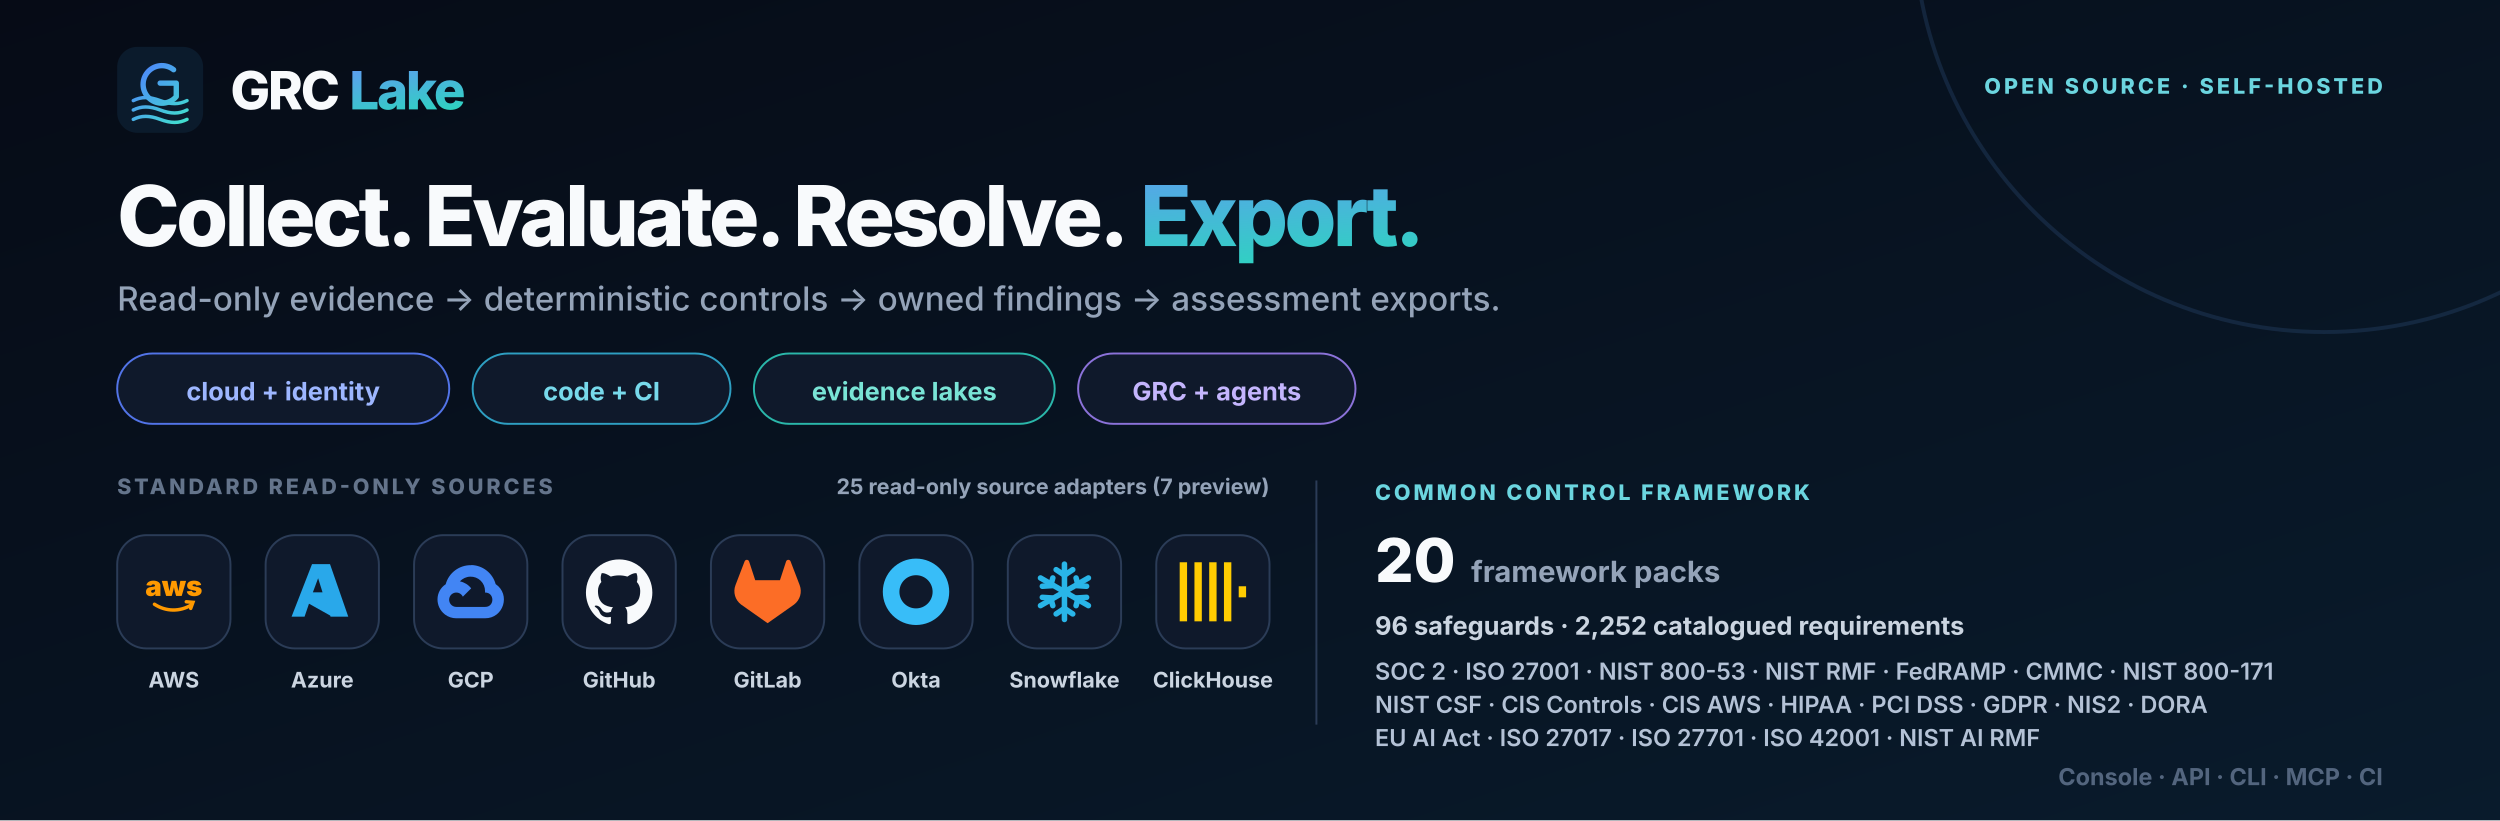
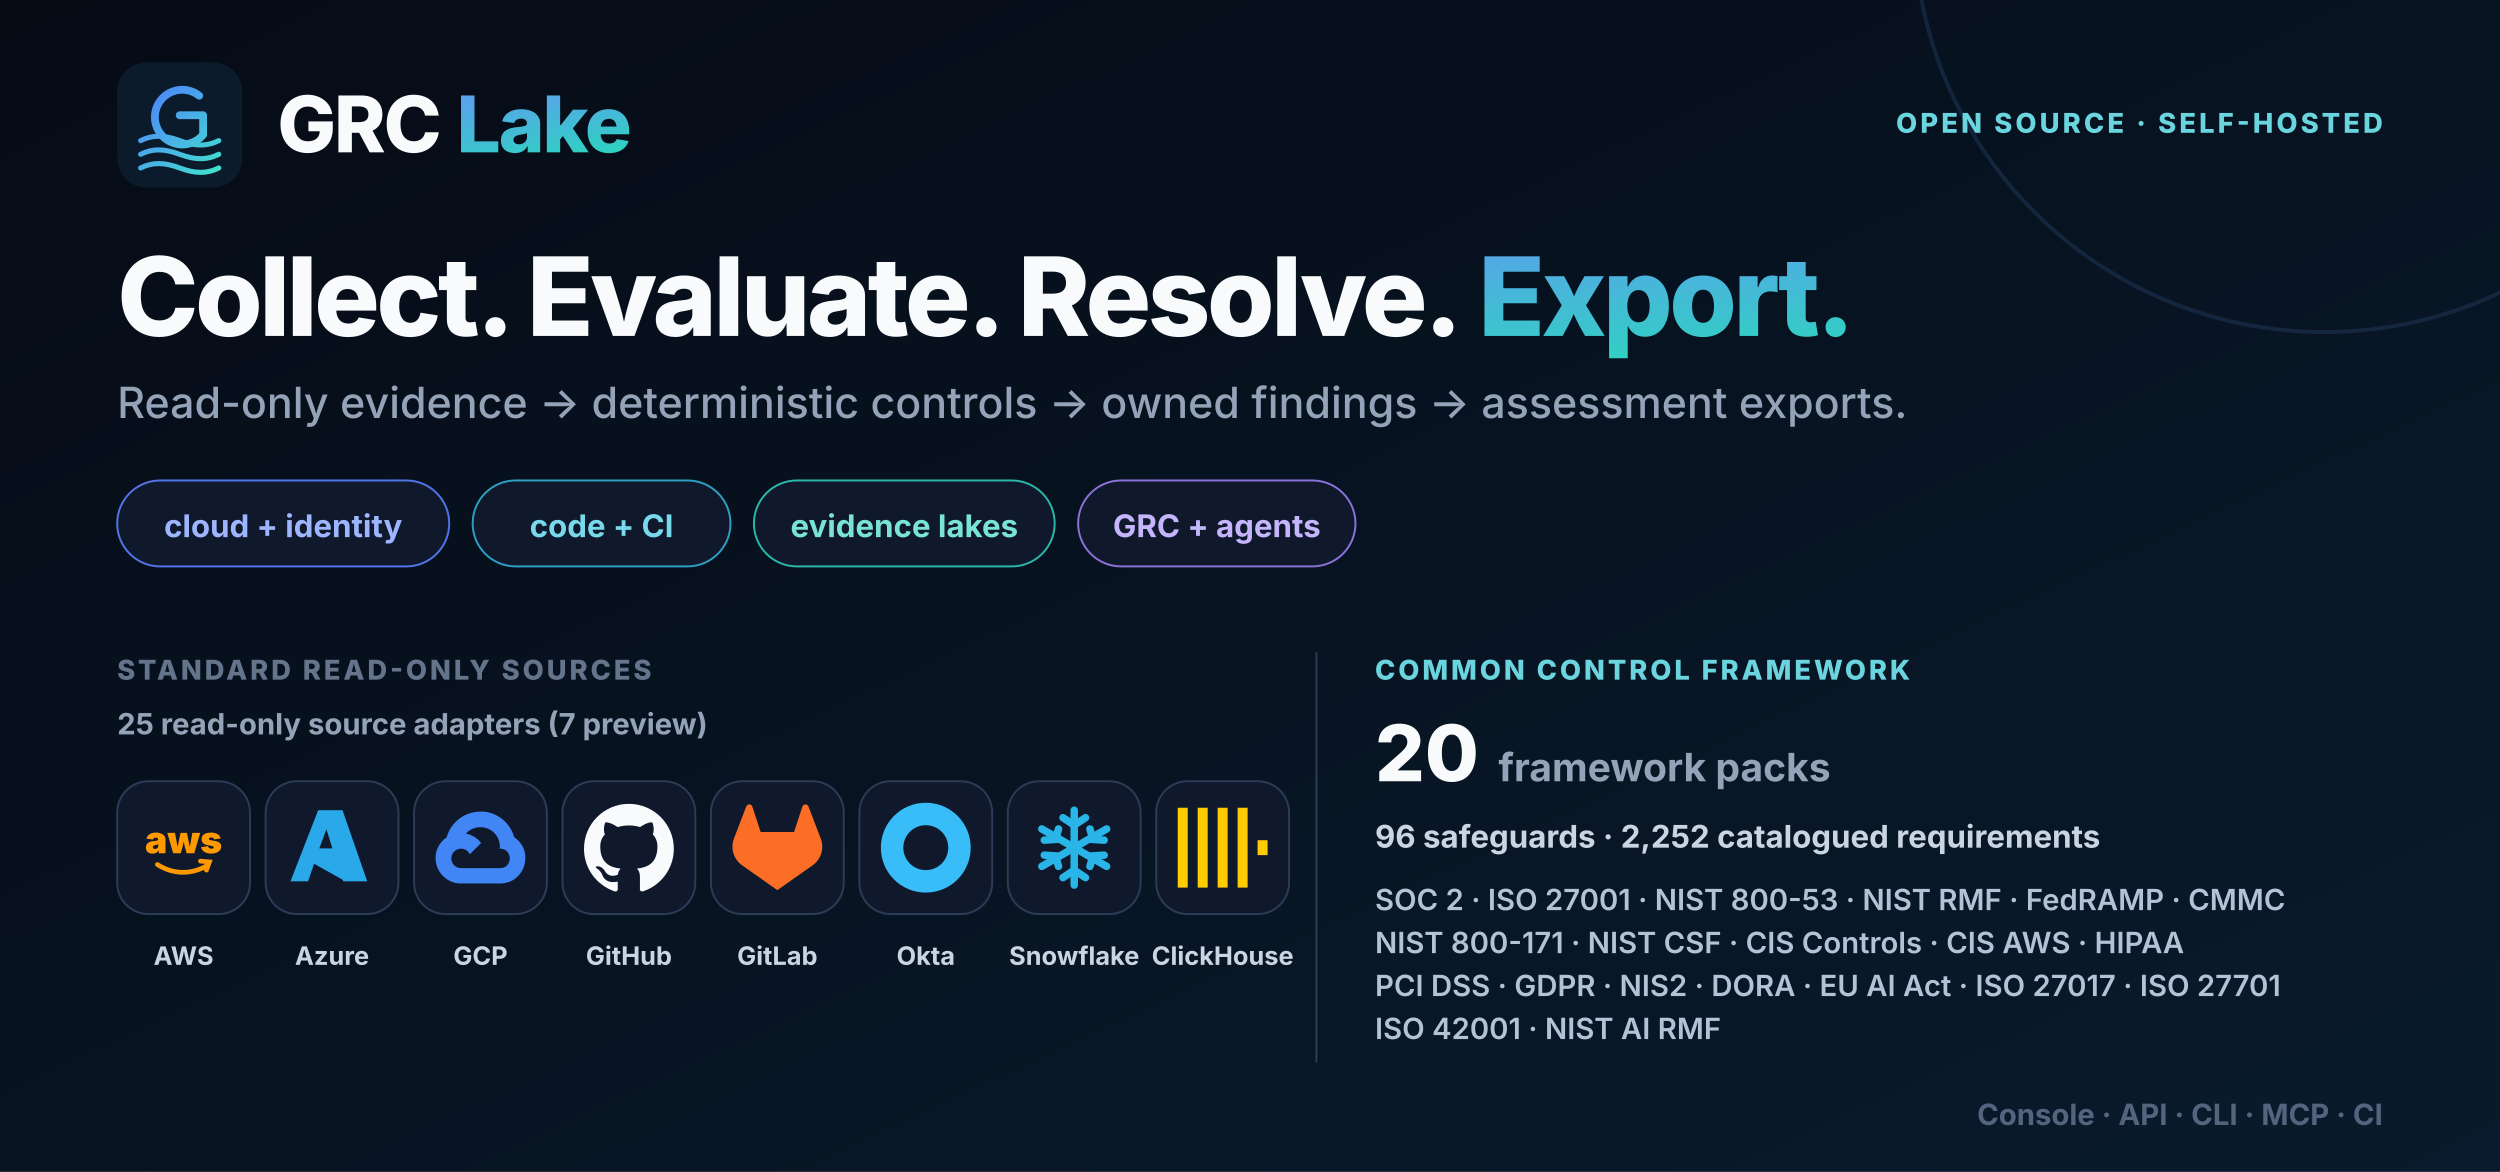
- <svg xmlns="http://www.w3.org/2000/svg" width="1280" height="420" viewBox="0 0 1280 420" role="img" aria-labelledby="title desc">
+ <svg xmlns="http://www.w3.org/2000/svg" width="1280" height="600" viewBox="0 0 1280 600" role="img" aria-labelledby="title desc">
  <defs>
    <linearGradient id="bg" x1="0" y1="0" x2="1" y2="1">
      <stop stop-color="#060b16" />
      <stop offset="1" stop-color="#091b2c" />
    </linearGradient>
    <linearGradient id="brand" x1="0" y1="0" x2="1" y2="1">
      <stop stop-color="#6d8cff" />
      <stop offset="1" stop-color="#2dd4bf" />
    </linearGradient>
    <symbol id="mark" viewBox="0 0 64 64">
      <defs>
        <linearGradient id="accent" gradientUnits="userSpaceOnUse" x1="12" y1="12" x2="52" y2="54">
          <stop stop-color="#4f7cff" />
          <stop offset="1" stop-color="#42dfcf" />
        </linearGradient>
      </defs>
      <rect width="64" height="64" rx="15" fill="#0b1b2c" />
      <g fill="none" stroke="url(#accent)" stroke-linecap="round" stroke-linejoin="round">
        <path d="M42 17a14 14 0 1 0 2 20V27H32" stroke-width="4" />
        <path d="M12 40c6-3 12-3 20 0s14 3 20 0M12 47c6-3 12-3 20 0s14 3 20 0M12 54c6-3 12-3 20 0s14 3 20 0" stroke-width="2.6" />
      </g>
    </symbol>
    <symbol id="aws" viewBox="0 0 24 24">
      <text x="12" y="13.5" text-anchor="middle" font-size="10" font-weight="850" fill="currentColor">aws</text>
      <path d="M5 16.5c4.1 2.7 9.2 2.8 13.4.2M16.5 15.6l2.4.2-.8 2.2" fill="none" stroke="currentColor" stroke-width="1.25" stroke-linecap="round" />
    </symbol>
    <symbol id="azure" viewBox="0 0 24 24">
      <path d="M8.3 2h6.5l6.6 19H15l-1.6-4.7H7.2L5.6 21H.9L8.3 2Zm.3 10.2h3.5l-1.6-5.1-1.9 5.1Zm3.8 2 3.2 6.8-8.4-4.7h6.1l-.9-2.1Z" fill="currentColor" />
    </symbol>
    <symbol id="gcp" viewBox="0 0 24 24">
      <path d="M12.19 2.38a9.344 9.344 0 0 0-9.234 6.893c-3.875 2.551-3.922 8.11-.247 10.941a6.717 6.717 0 0 0 4.077 1.356h10.394c6.687.053 9.376-8.605 3.835-12.35a9.365 9.365 0 0 0-8.825-6.893Zm-.358 4.146a5.186 5.186 0 0 1 5.348 5.228v.518c3.53-.07 3.53 5.262 0 5.193H6.785a2.597 2.597 0 1 1 2.371-3.698l3.013-3.012A6.747 6.747 0 0 0 8.11 8.24a5.186 5.186 0 0 1 3.722-1.714Z" fill="currentColor" />
    </symbol>
    <symbol id="github" viewBox="0 0 24 24">
      <path d="M12 .297c-6.63 0-12 5.373-12 12 0 5.303 3.438 9.8 8.205 11.385.6.113.82-.258.82-.577l-.015-2.04c-3.338.724-4.042-1.61-4.042-1.61-.546-1.385-1.335-1.755-1.335-1.755-1.087-.744.084-.729.084-.729 1.205.084 1.838 1.236 1.838 1.236 1.07 1.835 2.809 1.305 3.495.998.108-.776.417-1.305.76-1.605-2.665-.3-5.466-1.332-5.466-5.93 0-1.31.465-2.38 1.235-3.22-.135-.303-.54-1.523.105-3.176 0 0 1.005-.322 3.3 1.23a10.49 10.49 0 0 1 6 0c2.28-1.552 3.285-1.23 3.285-1.23.645 1.653.24 2.873.12 3.176.765.84 1.23 1.91 1.23 3.22 0 4.61-2.805 5.625-5.475 5.92.42.36.81 1.096.81 2.22l-.015 3.286c0 .315.21.69.825.57C20.565 22.092 24 17.592 24 12.297c0-6.627-5.373-12-12-12Z" fill="currentColor" />
    </symbol>
    <symbol id="gitlab" viewBox="0 0 24 24">
      <path d="m23.6 9.593-.034-.087L20.3.981a.86.86 0 0 0-1.626.089l-2.205 6.748H7.538L5.332 1.07a.86.86 0 0 0-1.626-.09L.433 9.502l-.032.086a6.066 6.066 0 0 0 2.012 7.01L12 23.35l9.579-6.744a6.068 6.068 0 0 0 2.021-7.013Z" fill="currentColor" />
    </symbol>
    <symbol id="okta" viewBox="0 0 24 24">
      <path d="M12 0C5.389 0 0 5.35 0 12s5.35 12 12 12 12-5.35 12-12S18.611 0 12 0Zm0 18c-3.325 0-6-2.675-6-6s2.675-6 6-6 6 2.675 6 6-2.675 6-6 6Z" fill="currentColor" />
    </symbol>
    <symbol id="snowflake" viewBox="0 0 24 24">
      <g fill="none" stroke="currentColor" stroke-width="2" stroke-linecap="round">
        <path d="M12 2v20M3.34 7l17.32 10M3.34 17 20.66 7" />
        <path d="m9 4 3 2 3-2M9 20l3-2 3 2M4 10l3-.2.8-2.8M20 14l-3 .2-.8 2.8M4 14l3 .2.8 2.8M20 10l-3-.2-.8-2.8" />
      </g>
    </symbol>
    <symbol id="clickhouse" viewBox="0 0 24 24">
      <path d="M21.333 10H24v4h-2.667ZM16 1.335h2.667v21.33H16Zm-5.333 0h2.666v21.33h-2.666ZM0 22.665V1.335h2.667v21.33Zm5.333-21.33H8v21.33H5.333Z" fill="currentColor" />
    </symbol>
    <style>.font { font-family: Inter, ui-sans-serif, system-ui, -apple-system, BlinkMacSystemFont, 'Segoe UI', sans-serif; }</style>
  </defs>
-   <rect width="1280" height="420" fill="url(#bg)" />
+   <rect width="1280" height="600" fill="url(#bg)" />
  <circle cx="1190" cy="-40" r="210" fill="none" stroke="#27456c" stroke-width="2" opacity=".38" />
  <g class="font">
-     <g transform="translate(60 24)">
-       <use width="44" height="44" href="#mark" />
-       <text x="58" y="32" font-size="27" font-weight="830" letter-spacing="-1.1" fill="#f8fafc">GRC <tspan fill="url(#brand)">Lake</tspan>
+     <g transform="translate(60 32)">
+       <use width="64" height="64" href="#mark" />
+       <text x="82" y="46" font-size="40" font-weight="830" letter-spacing="-1.1" fill="#f8fafc">GRC <tspan fill="url(#brand)">Lake</tspan>
      </text>
    </g>
-     <text x="1220" y="48" text-anchor="end" font-size="11" font-weight="760" letter-spacing="1.6" fill="#6bd5df">OPEN SOURCE · SELF-HOSTED</text>
-     <text x="60" y="126" font-size="43" font-weight="840" letter-spacing="-1.8" word-spacing="6" fill="#f8fafc" xml:space="preserve">Collect. Evaluate. Resolve. <tspan fill="url(#brand)">Export.</tspan>
+     <text x="1220" y="68" text-anchor="end" font-size="14" font-weight="760" letter-spacing="1.6" fill="#6bd5df">OPEN SOURCE · SELF-HOSTED</text>
+     <text x="60" y="172" font-size="56" font-weight="840" letter-spacing="-1.8" word-spacing="6" fill="#f8fafc" xml:space="preserve">Collect. Evaluate. Resolve. <tspan fill="url(#brand)">Export.</tspan>
    </text>
-     <text x="60" y="159" font-size="17" font-weight="520" fill="#94a3b8">Read-only evidence → deterministic controls → owned findings → assessment exports.</text>
-     <g transform="translate(60 181)">
-       <rect width="170" height="36" rx="18" fill="#0f192b" stroke="#5274e8" />
-       <text x="85" y="24" text-anchor="middle" font-size="13" font-weight="700" fill="#9db6ff">cloud + identity</text>
-       <rect x="182" width="132" height="36" rx="18" fill="#0f192b" stroke="#2e9fc2" />
-       <text x="248" y="24" text-anchor="middle" font-size="13" font-weight="700" fill="#77d9eb">code + CI</text>
-       <rect x="326" width="154" height="36" rx="18" fill="#0f192b" stroke="#2ab7aa" />
-       <text x="403" y="24" text-anchor="middle" font-size="13" font-weight="700" fill="#79e4d6">evidence lakes</text>
-       <rect x="492" width="142" height="36" rx="18" fill="#0f192b" stroke="#8b72d9" />
-       <text x="563" y="24" text-anchor="middle" font-size="13" font-weight="700" fill="#c4b5fd">GRC + agents</text>
+     <text x="60" y="214" font-size="22" font-weight="520" fill="#94a3b8">Read-only evidence → deterministic controls → owned findings → assessment exports.</text>
+     <g transform="translate(60 246)">
+       <rect width="170" height="44" rx="22" fill="#0f192b" stroke="#5274e8" />
+       <text x="85" y="29" text-anchor="middle" font-size="16" font-weight="700" fill="#9db6ff">cloud + identity</text>
+       <rect x="182" width="132" height="44" rx="22" fill="#0f192b" stroke="#2e9fc2" />
+       <text x="248" y="29" text-anchor="middle" font-size="16" font-weight="700" fill="#77d9eb">code + CI</text>
+       <rect x="326" width="154" height="44" rx="22" fill="#0f192b" stroke="#2ab7aa" />
+       <text x="403" y="29" text-anchor="middle" font-size="16" font-weight="700" fill="#79e4d6">evidence lakes</text>
+       <rect x="492" width="142" height="44" rx="22" fill="#0f192b" stroke="#8b72d9" />
+       <text x="563" y="29" text-anchor="middle" font-size="16" font-weight="700" fill="#c4b5fd">GRC + agents</text>
    </g>
-     <text x="60" y="253" font-size="11" font-weight="760" letter-spacing="1.5" fill="#64748b">STANDARD READ-ONLY SOURCES</text>
-     <text x="650" y="253" text-anchor="end" font-size="11" font-weight="700" fill="#94a3b8">25 read-only source adapters (7 preview)</text>
-     <g transform="translate(60 274)" style="color:#ff9900">
-       <rect width="58" height="58" rx="15" fill="#0f192b" stroke="#2b3c57" />
-       <use x="12" y="12" width="34" height="34" href="#aws" />
-       <text x="29" y="78" text-anchor="middle" font-size="11" font-weight="650" fill="#cbd5e1">AWS</text>
+     <text x="60" y="348" font-size="14" font-weight="760" letter-spacing="1.5" fill="#64748b">STANDARD READ-ONLY SOURCES</text>
+     <text x="60" y="376" font-size="15" font-weight="700" fill="#94a3b8">25 read-only source adapters (7 preview)</text>
+     <g transform="translate(60 400)" style="color:#ff9900">
+       <rect width="68" height="68" rx="16" fill="#0f192b" stroke="#2b3c57" />
+       <use x="11" y="11" width="46" height="46" href="#aws" />
+       <text x="34" y="94" text-anchor="middle" font-size="13" font-weight="650" fill="#cbd5e1">AWS</text>
    </g>
-     <g transform="translate(136 274)" style="color:#29a8ea">
-       <rect width="58" height="58" rx="15" fill="#0f192b" stroke="#2b3c57" />
-       <use x="12" y="12" width="34" height="34" href="#azure" />
-       <text x="29" y="78" text-anchor="middle" font-size="11" font-weight="650" fill="#cbd5e1">Azure</text>
+     <g transform="translate(136 400)" style="color:#29a8ea">
+       <rect width="68" height="68" rx="16" fill="#0f192b" stroke="#2b3c57" />
+       <use x="11" y="11" width="46" height="46" href="#azure" />
+       <text x="34" y="94" text-anchor="middle" font-size="13" font-weight="650" fill="#cbd5e1">Azure</text>
    </g>
-     <g transform="translate(212 274)" style="color:#4285f4">
-       <rect width="58" height="58" rx="15" fill="#0f192b" stroke="#2b3c57" />
-       <use x="12" y="12" width="34" height="34" href="#gcp" />
-       <text x="29" y="78" text-anchor="middle" font-size="11" font-weight="650" fill="#cbd5e1">GCP</text>
+     <g transform="translate(212 400)" style="color:#4285f4">
+       <rect width="68" height="68" rx="16" fill="#0f192b" stroke="#2b3c57" />
+       <use x="11" y="11" width="46" height="46" href="#gcp" />
+       <text x="34" y="94" text-anchor="middle" font-size="13" font-weight="650" fill="#cbd5e1">GCP</text>
    </g>
-     <g transform="translate(288 274)" style="color:#f8fafc">
-       <rect width="58" height="58" rx="15" fill="#0f192b" stroke="#2b3c57" />
-       <use x="12" y="12" width="34" height="34" href="#github" />
-       <text x="29" y="78" text-anchor="middle" font-size="11" font-weight="650" fill="#cbd5e1">GitHub</text>
+     <g transform="translate(288 400)" style="color:#f8fafc">
+       <rect width="68" height="68" rx="16" fill="#0f192b" stroke="#2b3c57" />
+       <use x="11" y="11" width="46" height="46" href="#github" />
+       <text x="34" y="94" text-anchor="middle" font-size="13" font-weight="650" fill="#cbd5e1">GitHub</text>
    </g>
-     <g transform="translate(364 274)" style="color:#fc6d26">
-       <rect width="58" height="58" rx="15" fill="#0f192b" stroke="#2b3c57" />
-       <use x="12" y="12" width="34" height="34" href="#gitlab" />
-       <text x="29" y="78" text-anchor="middle" font-size="11" font-weight="650" fill="#cbd5e1">GitLab</text>
+     <g transform="translate(364 400)" style="color:#fc6d26">
+       <rect width="68" height="68" rx="16" fill="#0f192b" stroke="#2b3c57" />
+       <use x="11" y="11" width="46" height="46" href="#gitlab" />
+       <text x="34" y="94" text-anchor="middle" font-size="13" font-weight="650" fill="#cbd5e1">GitLab</text>
    </g>
-     <g transform="translate(440 274)" style="color:#38bdf8">
-       <rect width="58" height="58" rx="15" fill="#0f192b" stroke="#2b3c57" />
-       <use x="12" y="12" width="34" height="34" href="#okta" />
-       <text x="29" y="78" text-anchor="middle" font-size="11" font-weight="650" fill="#cbd5e1">Okta</text>
+     <g transform="translate(440 400)" style="color:#38bdf8">
+       <rect width="68" height="68" rx="16" fill="#0f192b" stroke="#2b3c57" />
+       <use x="11" y="11" width="46" height="46" href="#okta" />
+       <text x="34" y="94" text-anchor="middle" font-size="13" font-weight="650" fill="#cbd5e1">Okta</text>
    </g>
-     <g transform="translate(516 274)" style="color:#29b5e8">
-       <rect width="58" height="58" rx="15" fill="#0f192b" stroke="#2b3c57" />
-       <use x="12" y="12" width="34" height="34" href="#snowflake" />
-       <text x="29" y="78" text-anchor="middle" font-size="11" font-weight="650" fill="#cbd5e1">Snowflake</text>
+     <g transform="translate(516 400)" style="color:#29b5e8">
+       <rect width="68" height="68" rx="16" fill="#0f192b" stroke="#2b3c57" />
+       <use x="11" y="11" width="46" height="46" href="#snowflake" />
+       <text x="34" y="94" text-anchor="middle" font-size="13" font-weight="650" fill="#cbd5e1">Snowflake</text>
    </g>
-     <g transform="translate(592 274)" style="color:#ffcc01">
-       <rect width="58" height="58" rx="15" fill="#0f192b" stroke="#2b3c57" />
-       <use x="12" y="12" width="34" height="34" href="#clickhouse" />
-       <text x="29" y="78" text-anchor="middle" font-size="11" font-weight="650" fill="#cbd5e1">ClickHouse</text>
+     <g transform="translate(592 400)" style="color:#ffcc01">
+       <rect width="68" height="68" rx="16" fill="#0f192b" stroke="#2b3c57" />
+       <use x="11" y="11" width="46" height="46" href="#clickhouse" />
+       <text x="34" y="94" text-anchor="middle" font-size="13" font-weight="650" fill="#cbd5e1">ClickHouse</text>
    </g>
-     <line x1="674" y1="246" x2="674" y2="371" stroke="#2b3c57" />
-     <g transform="translate(704 246)">
-       <text x="0" y="10" font-size="11" font-weight="780" letter-spacing="1.5" fill="#6bd5df">COMMON CONTROL FRAMEWORK</text>
-       <text x="0" y="52" font-size="31" font-weight="840" fill="#f8fafc">20<tspan dx="8" font-size="15" font-weight="650" fill="#94a3b8">framework packs</tspan>
+     <line x1="674" y1="334" x2="674" y2="544" stroke="#2b3c57" />
+     <g transform="translate(704 334)">
+       <text x="0" y="14" font-size="14" font-weight="780" letter-spacing="1.5" fill="#6bd5df">COMMON CONTROL FRAMEWORK</text>
+       <text x="0" y="66" font-size="40" font-weight="840" fill="#f8fafc">20<tspan dx="10" font-size="20" font-weight="650" fill="#94a3b8">framework packs</tspan>
      </text>
-       <text x="0" y="79" font-size="13" font-weight="650" fill="#cbd5e1">96 safeguards · 2,252 catalogued requirements</text>
-       <text x="0" y="102" font-size="12" font-weight="600" fill="#b4c2d6">SOC 2 · ISO 27001 · NIST 800-53 · NIST RMF · FedRAMP · CMMC · NIST 800-171</text>
-       <text x="0" y="119" font-size="12" font-weight="600" fill="#b4c2d6">NIST CSF · CIS Controls · CIS AWS · HIPAA · PCI DSS · GDPR · NIS2 · DORA</text>
-       <text x="0" y="136" font-size="12" font-weight="600" fill="#b4c2d6">EU AI Act · ISO 27017 · ISO 27701 · ISO 42001 · NIST AI RMF</text>
+       <text x="0" y="100" font-size="16" font-weight="650" fill="#cbd5e1">96 safeguards · 2,252 catalogued requirements</text>
+       <text x="0" y="132" font-size="15" font-weight="600" fill="#b4c2d6">SOC 2 · ISO 27001 · NIST 800-53 · NIST RMF · FedRAMP · CMMC</text>
+       <text x="0" y="154" font-size="15" font-weight="600" fill="#b4c2d6">NIST 800-171 · NIST CSF · CIS Controls · CIS AWS · HIPAA</text>
+       <text x="0" y="176" font-size="15" font-weight="600" fill="#b4c2d6">PCI DSS · GDPR · NIS2 · DORA · EU AI Act · ISO 27017 · ISO 27701</text>
+       <text x="0" y="198" font-size="15" font-weight="600" fill="#b4c2d6">ISO 42001 · NIST AI RMF</text>
    </g>
-     <text x="1220" y="402" text-anchor="end" font-size="12" font-weight="650" fill="#53657e">Console · API · CLI · MCP · CI</text>
+     <text x="1220" y="576" text-anchor="end" font-size="15" font-weight="650" fill="#53657e">Console · API · CLI · MCP · CI</text>
  </g>
</svg>
